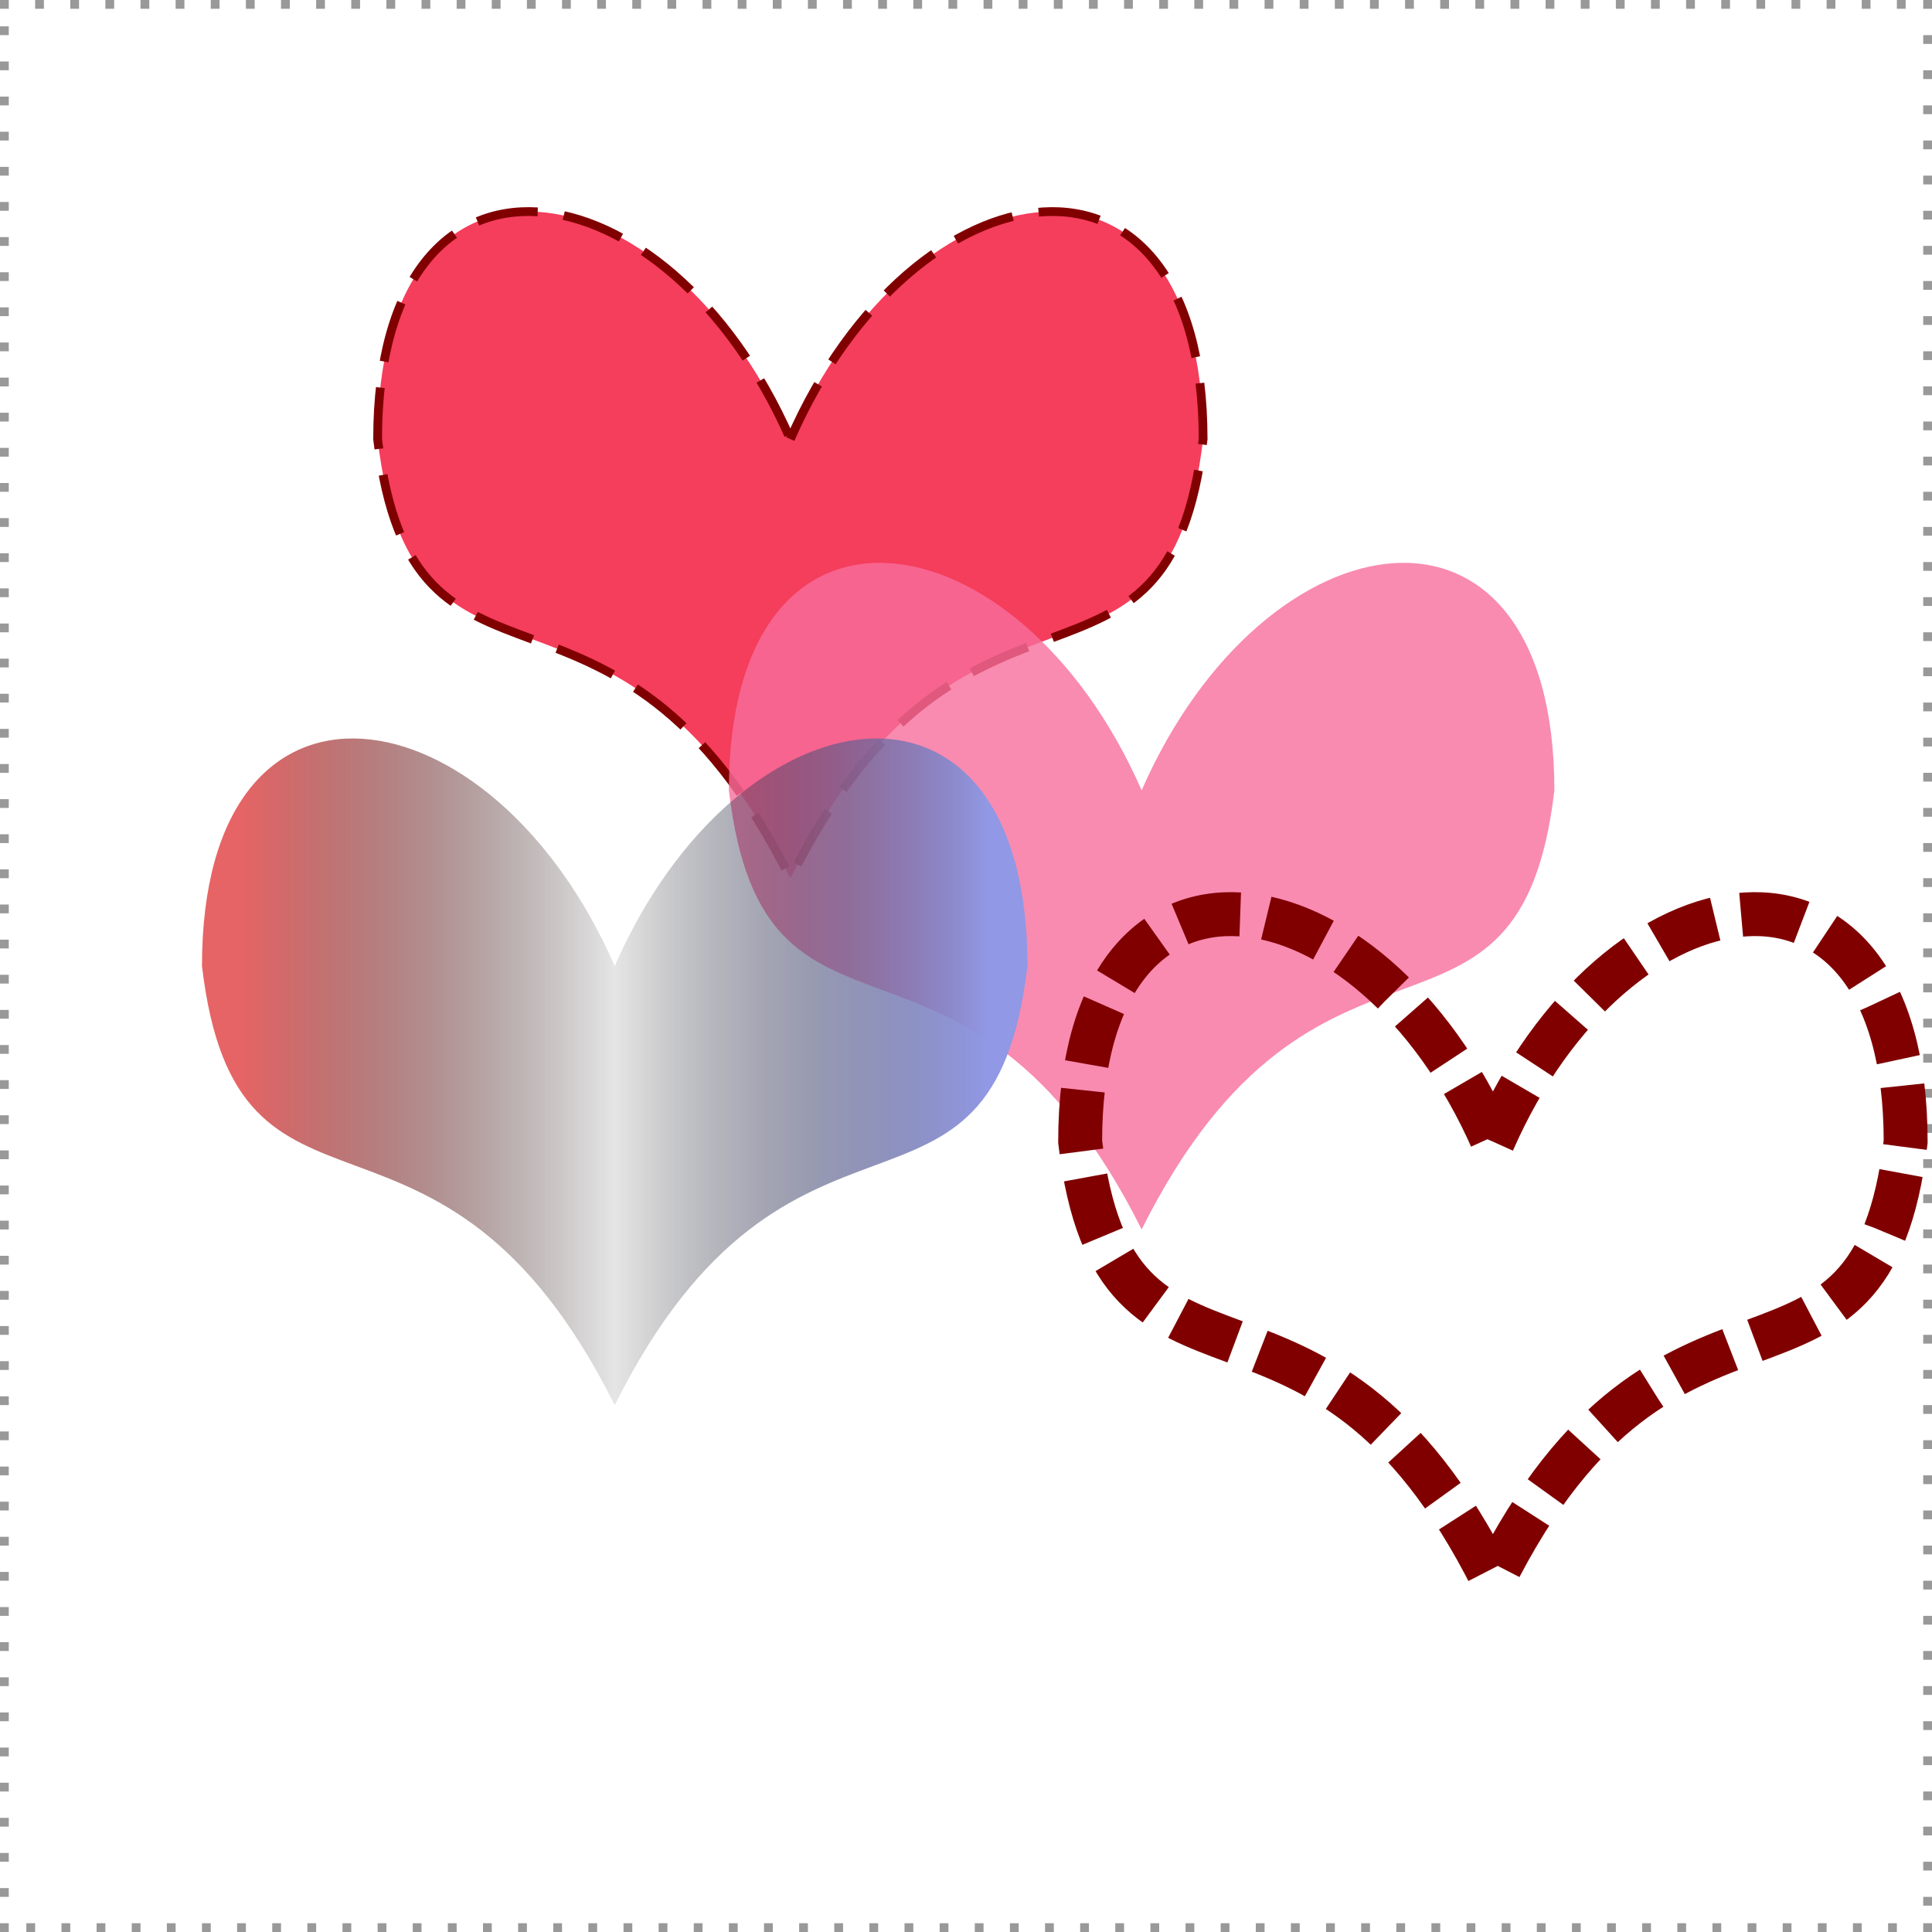
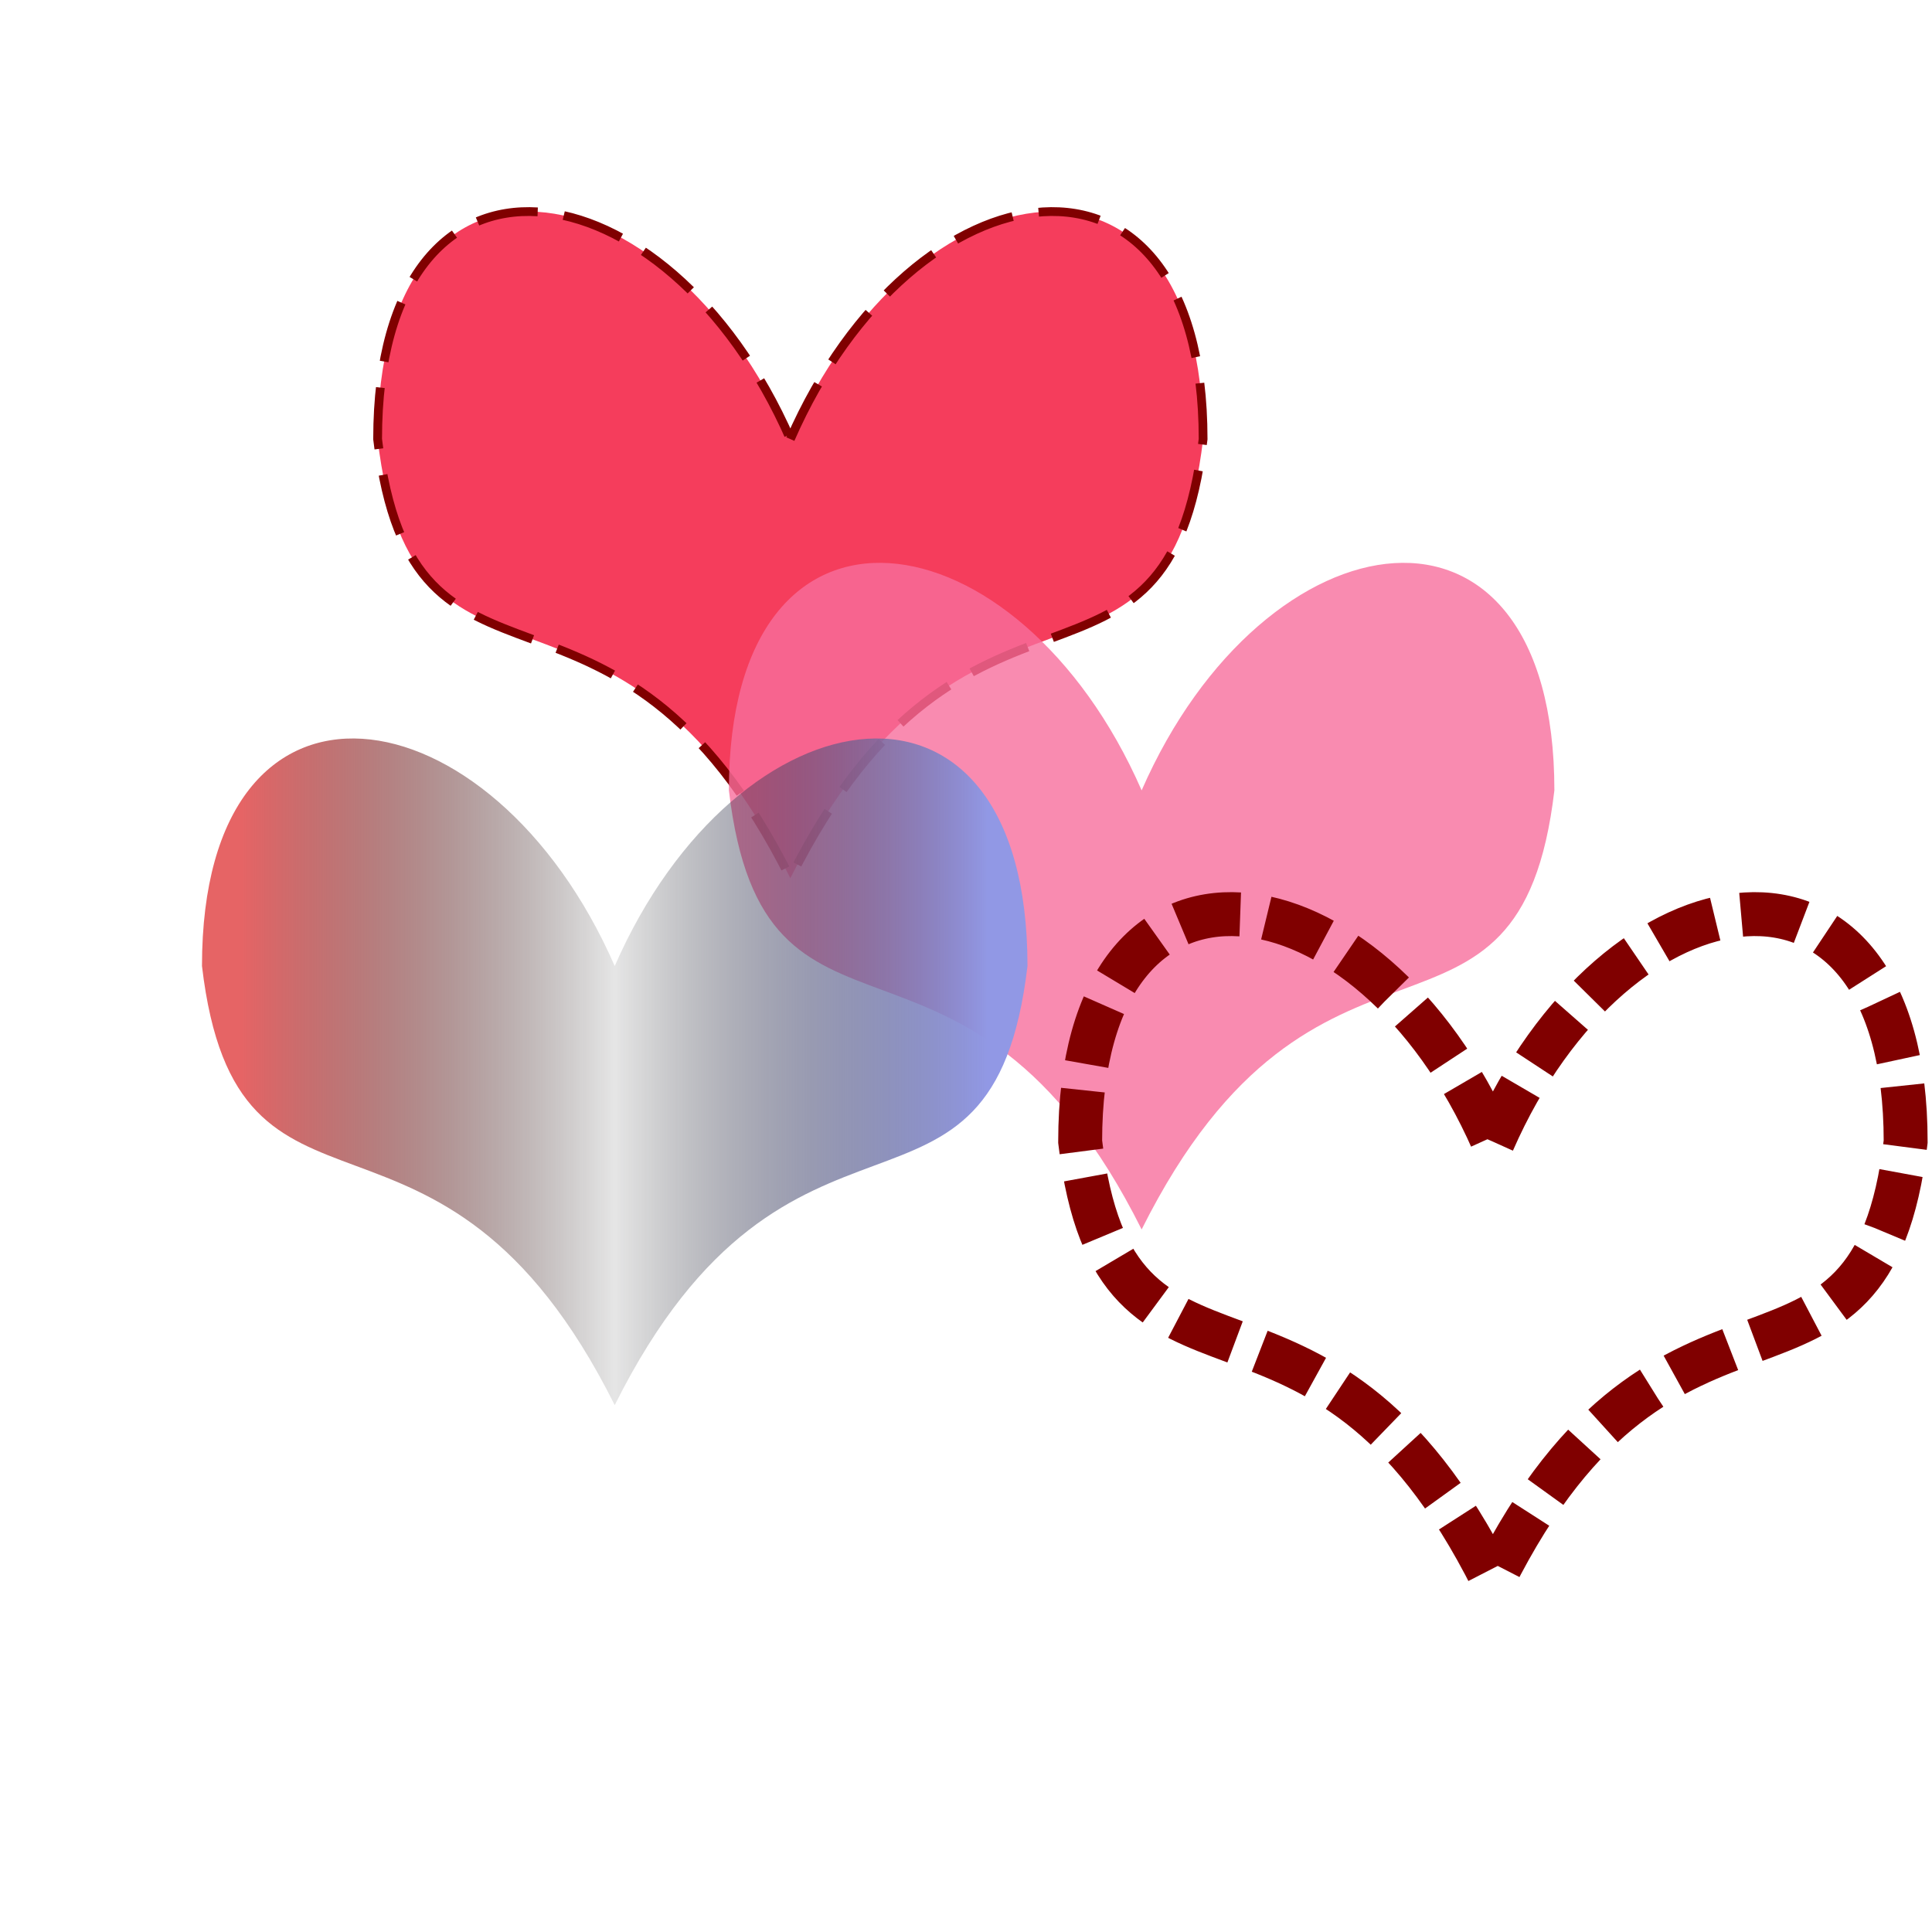
<svg xmlns="http://www.w3.org/2000/svg" xmlns:xlink="http://www.w3.org/1999/xlink" viewBox="-110 -110 220 220">
  <style>
        .a {
            fill: hsl(-10, 90%, 60%);
        }
        .b {
            fill: hsla(-20, 90%, 70%, 0.8);
        }
        .c {
            fill: url(#g1);
        }
        .d {
            fill: none;
            stroke-width: 5px;
        }
        .a, .d {
            stroke: maroon;
            stroke-dasharray: 7 3;
        }
-         .frame {
-             fill: none;
-             stroke-width: 2;
-             stroke: #999;
-             stroke-dasharray: 1 3;
-         }
    </style>
  <defs>
    <path d="M 0, -40   C 14,-72 47,-77 47,-40   C 43,-6 20,-30 0,10   C -20,-30 -43,-6 -47,-40   C -47,-77 -14,-72 0,-40 z" id="x" />
  </defs>
-   <rect x="-110" y="-110" width="220" height="220" class="frame" />
  <use xlink:href="#x" class="a" x="-20" y="-20" />
  <use xlink:href="#x" class="b" x="20" y="20" />
  <use xlink:href="#x" class="c" x="-40" y="40" />
  <use xlink:href="#x" class="d" x="60" y="60" />
  <linearGradient id="g1">
    <stop offset="5%" stop-color="#e66465" />
    <stop offset="50%" stop-opacity="0.1" />
    <stop offset="95%" stop-color="#9198e5" />
  </linearGradient>
</svg>
